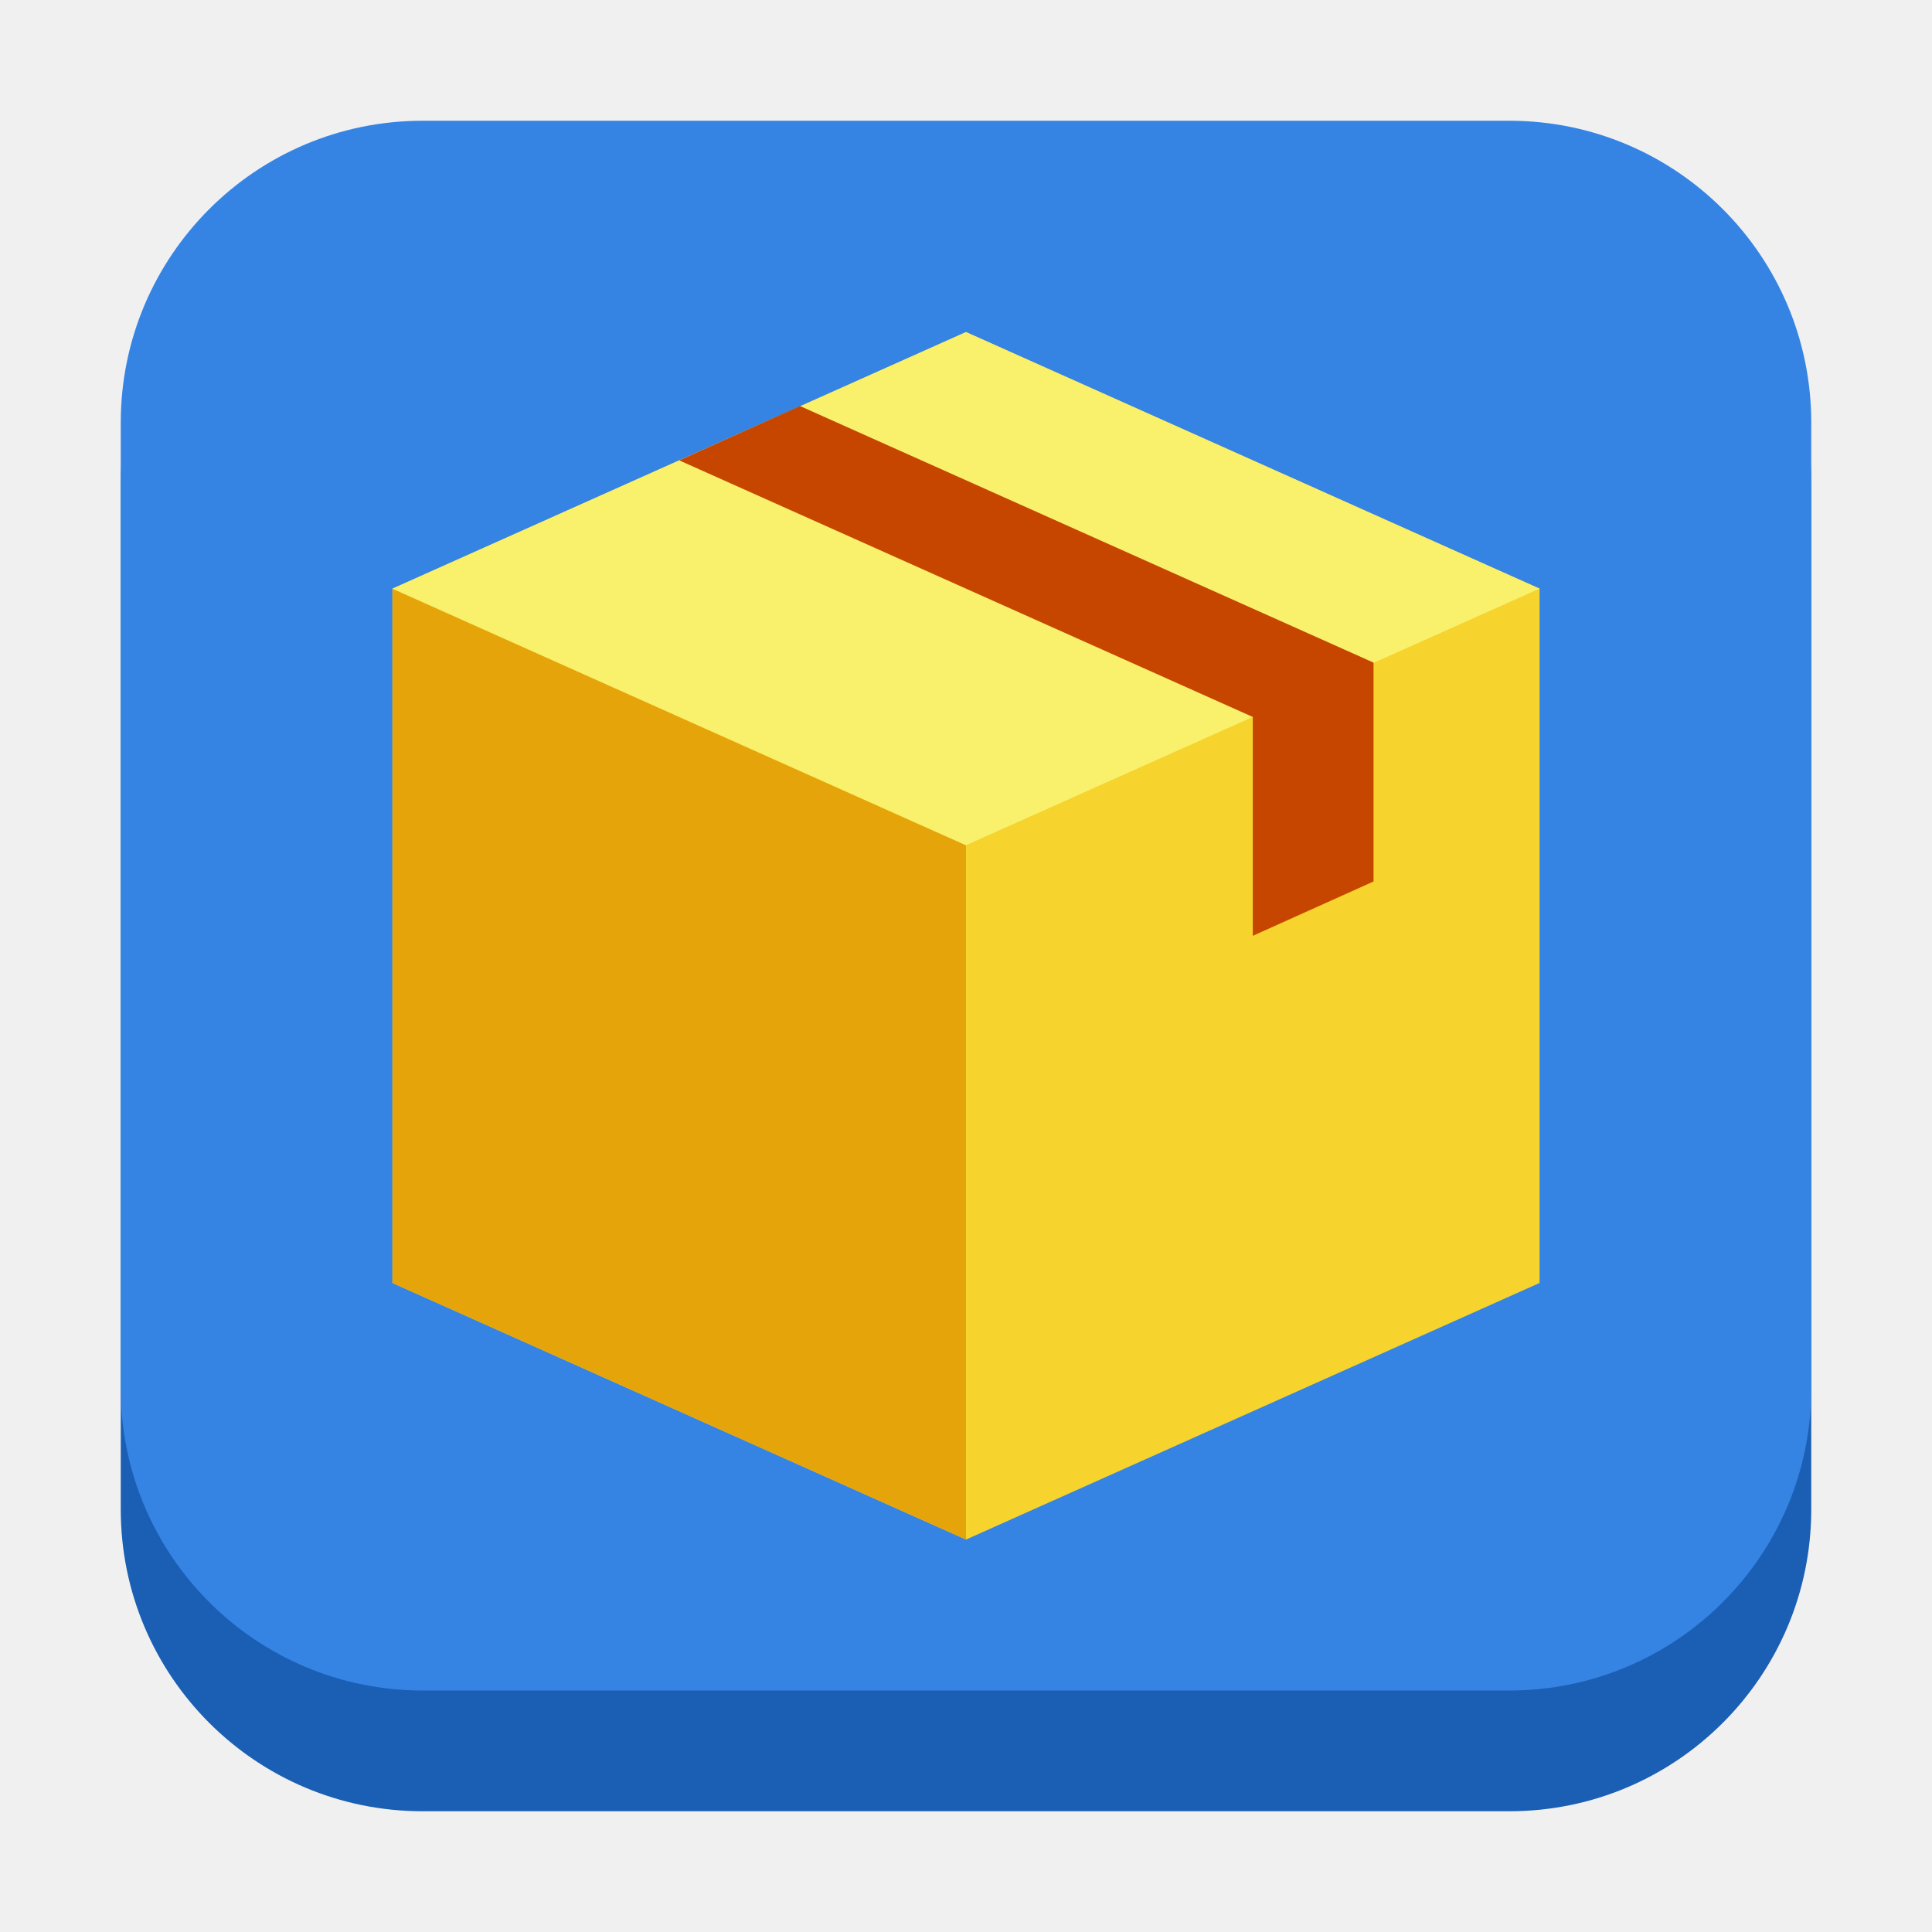
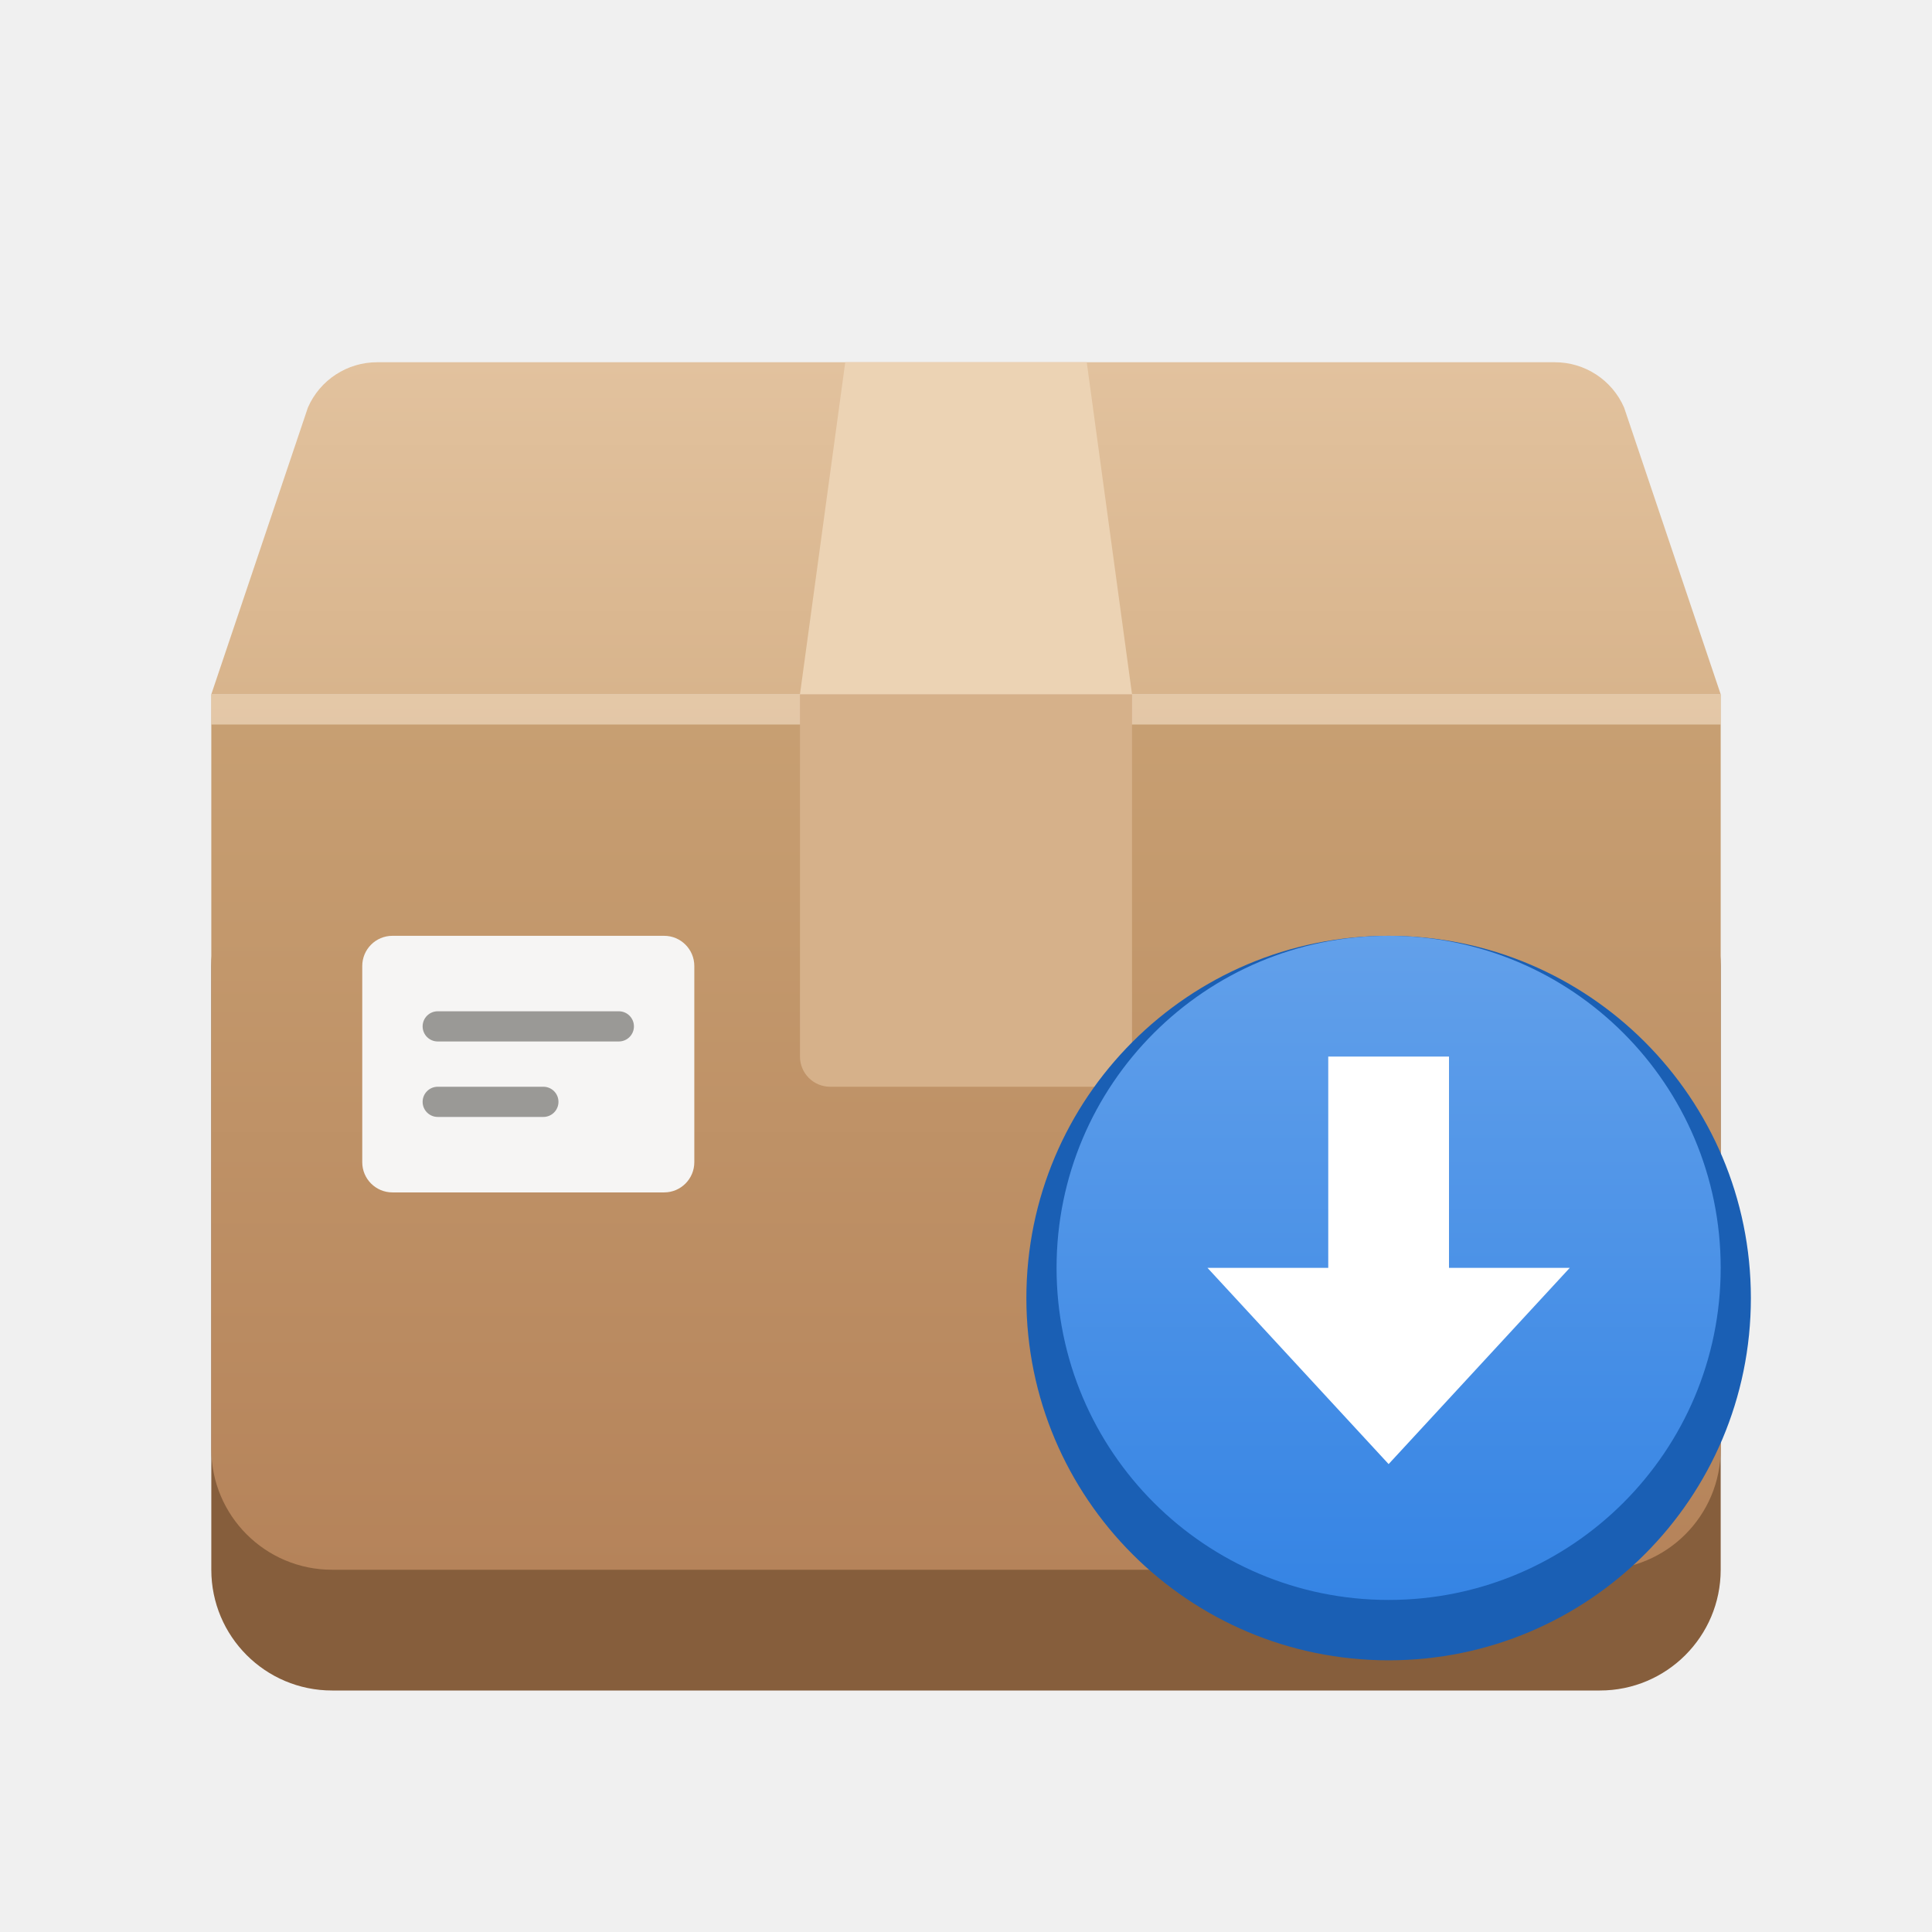
<svg xmlns="http://www.w3.org/2000/svg" width="128" height="128" viewBox="0 0 128 128">
-   <rect x="8" y="12" width="112" height="108" rx="20" fill="#1a5fb4" />
-   <rect x="8" y="8" width="112" height="104" rx="20" fill="#3584e4" />
-   <path fill="#f6d32d" d="M64 22 26 39v46l38 17 38-17V39z" />
-   <path fill="#e5a50a" d="M64 56v46L26 85V39z" />
-   <path fill="#f9f06b" d="M64 22 26 39l38 17 38-17z" />
-   <path fill="#c64600" d="m45 30.5 38 17V62l8-3.6V43.9l-38-17z" />
+   <defs>
+     <linearGradient id="front" x1="0" y1="46" x2="0" y2="104" gradientUnits="userSpaceOnUse">
+       <stop offset="0" stop-color="#c8a073" />
+       <stop offset="1" stop-color="#b5835a" />
+     </linearGradient>
+     <linearGradient id="lid" x1="0" y1="24" x2="0" y2="46" gradientUnits="userSpaceOnUse">
+       <stop offset="0" stop-color="#e2c29e" />
+       <stop offset="1" stop-color="#d8b48c" />
+     </linearGradient>
+     <linearGradient id="badge" x1="0" y1="62" x2="0" y2="106" gradientUnits="userSpaceOnUse">
+       <stop offset="0" stop-color="#62a0ea" />
+       <stop offset="1" stop-color="#3584e4" />
+     </linearGradient>
+   </defs>
+   <rect x="14" y="56" width="100" height="56" rx="8" fill="#865e3c" />
+   <path d="M14 46h100v50a8 8 0 0 1-8 8H22a8 8 0 0 1-8-8z" fill="url(#front)" />
+   <path d="M25 24h78a5 5 0 0 1 4.6 3l6.4 19H14l6.4-19a5 5 0 0 1 4.6-3z" fill="url(#lid)" />
+   <path d="M14 46h100v2H14z" fill="#f0d9bd" opacity="0.7" />
+   <path d="M56 24h16l3 22H53z" fill="#ecd3b4" />
+   <path d="M53 46h22v24a2 2 0 0 1-2 2H55a2 2 0 0 1-2-2z" fill="#d6b18a" />
+   <rect x="24" y="62" width="22" height="17" rx="2" fill="#f6f5f4" />
+   <rect x="28" y="67" width="14" height="2" rx="1" fill="#9a9996" />
+   <rect x="28" y="72" width="9" height="2" rx="1" fill="#9a9996" />
+   <circle cx="92" cy="86" r="24" fill="#1a5fb4" />
+   <circle cx="92" cy="84" r="22" fill="url(#badge)" />
+   <path d="M88 70h8v14h8l-12 13-12-13h8z" fill="#ffffff" />
</svg>
